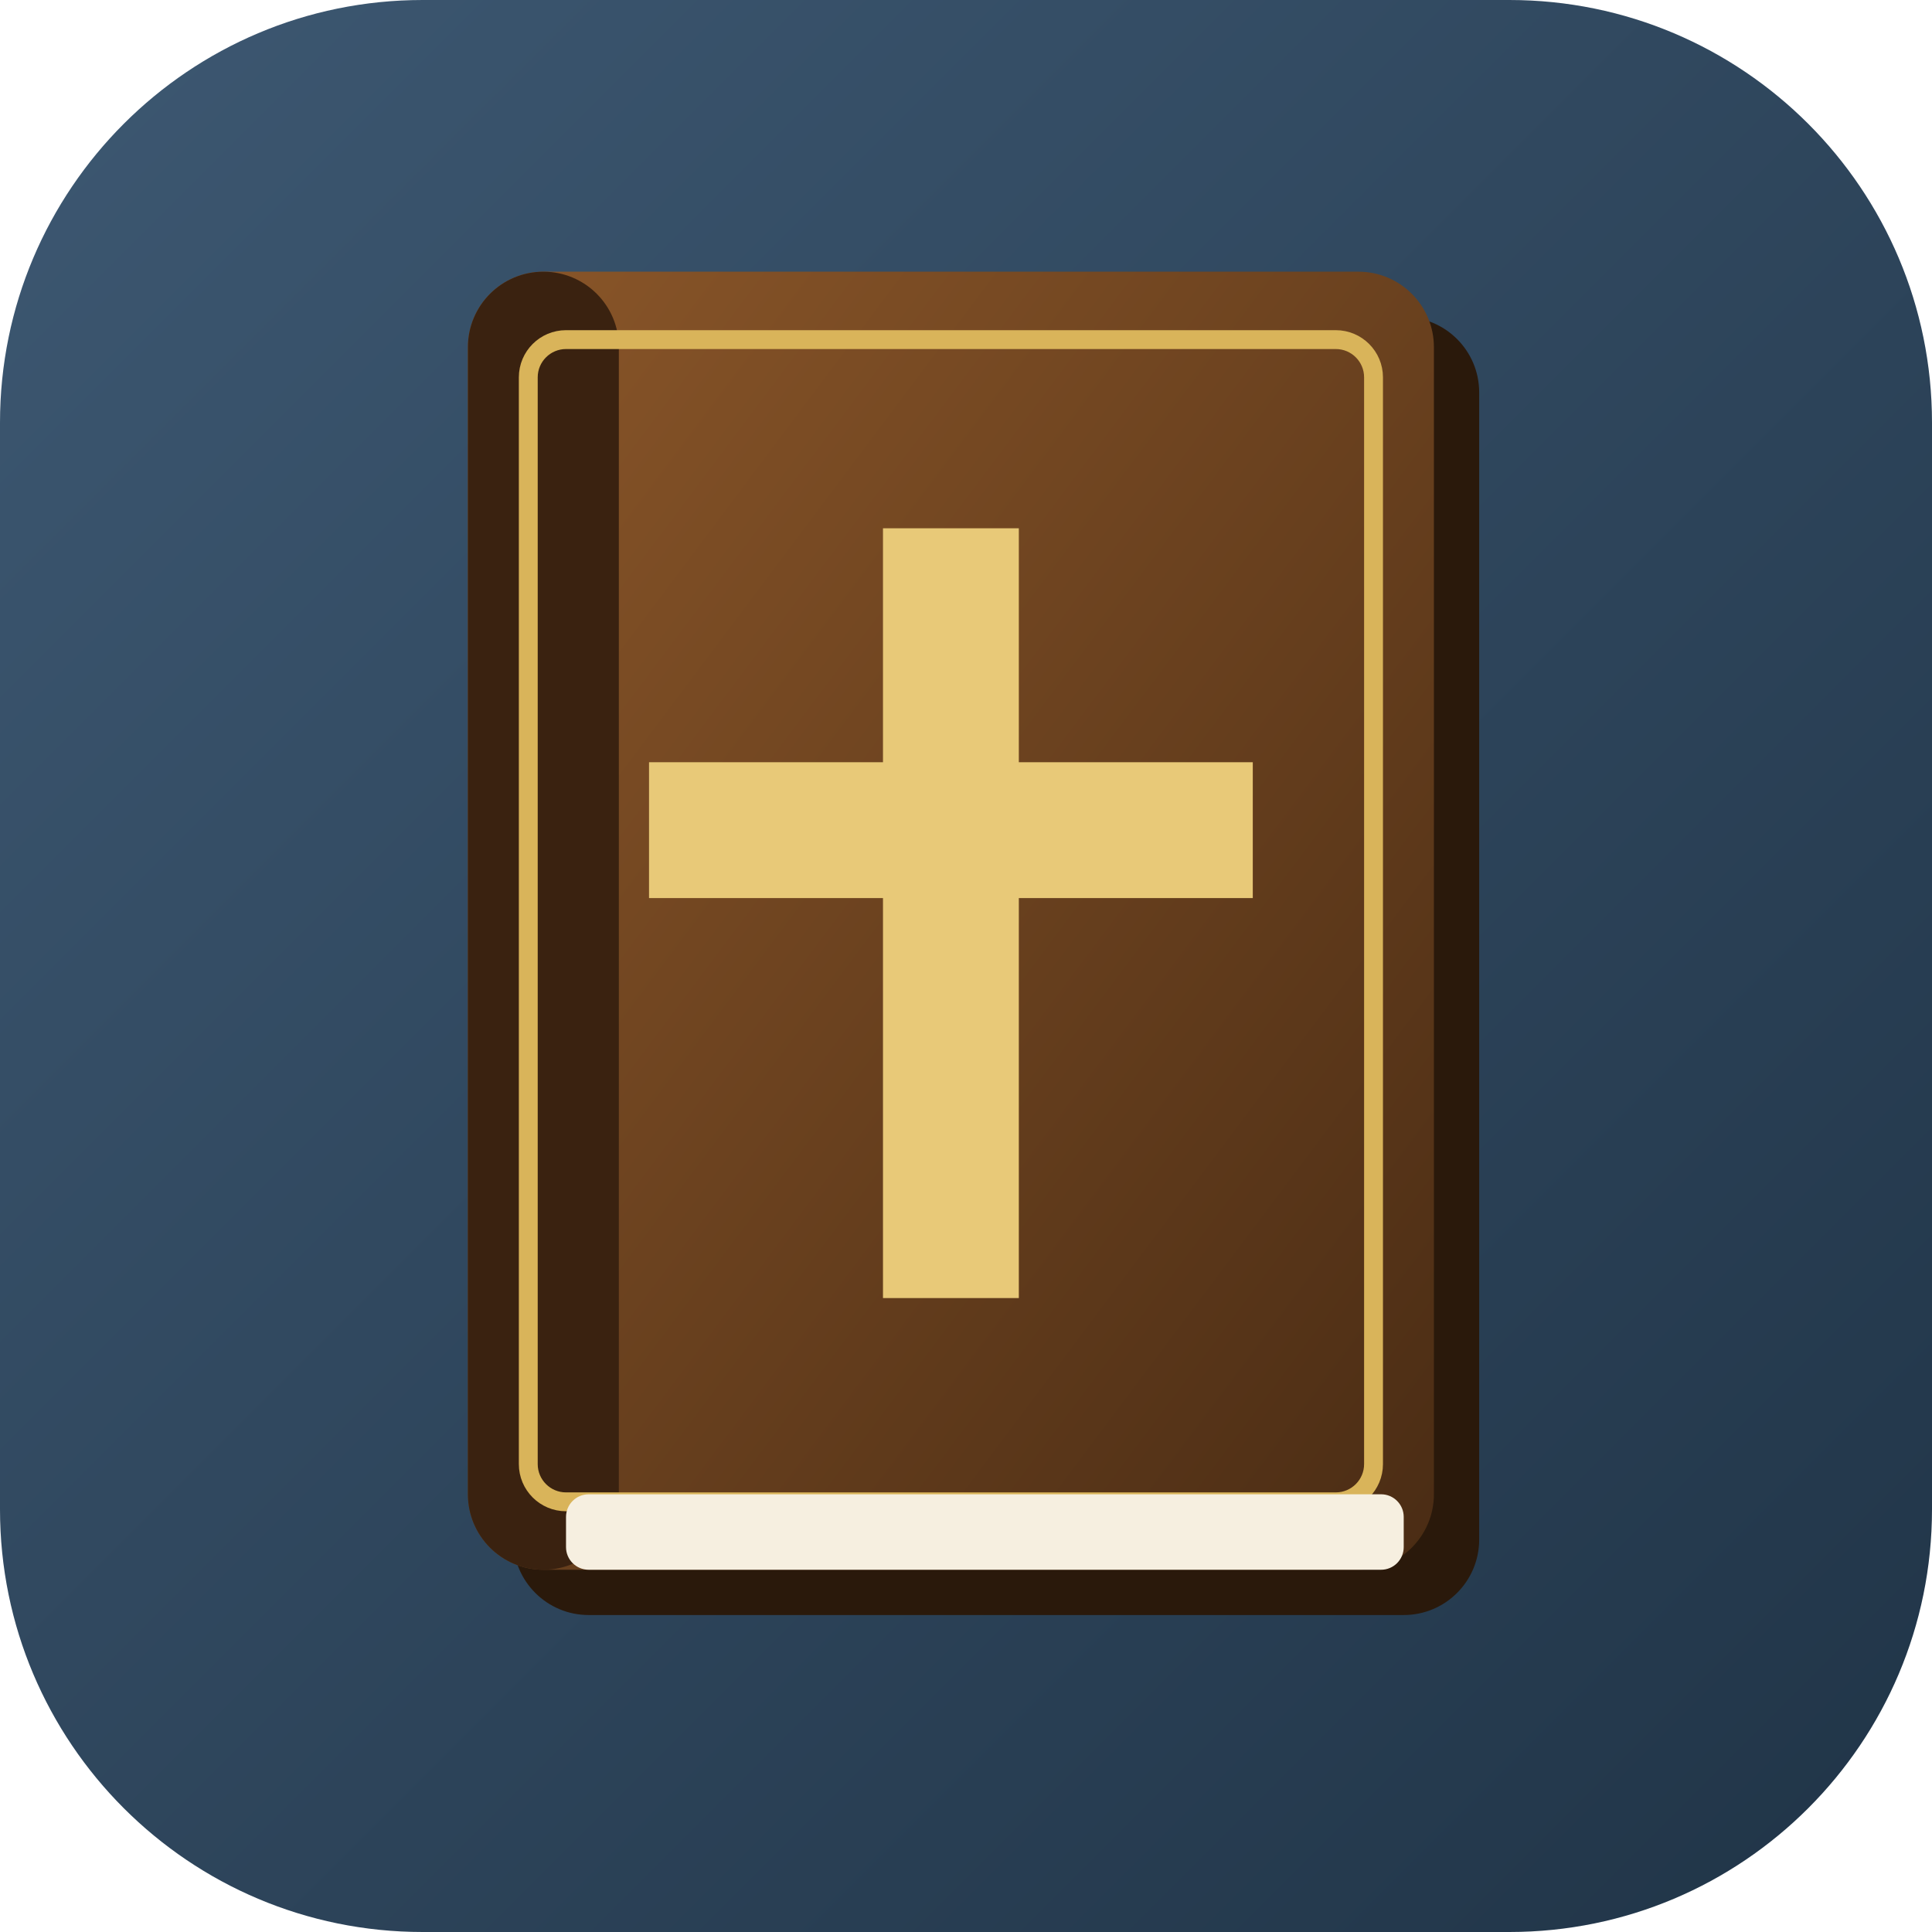
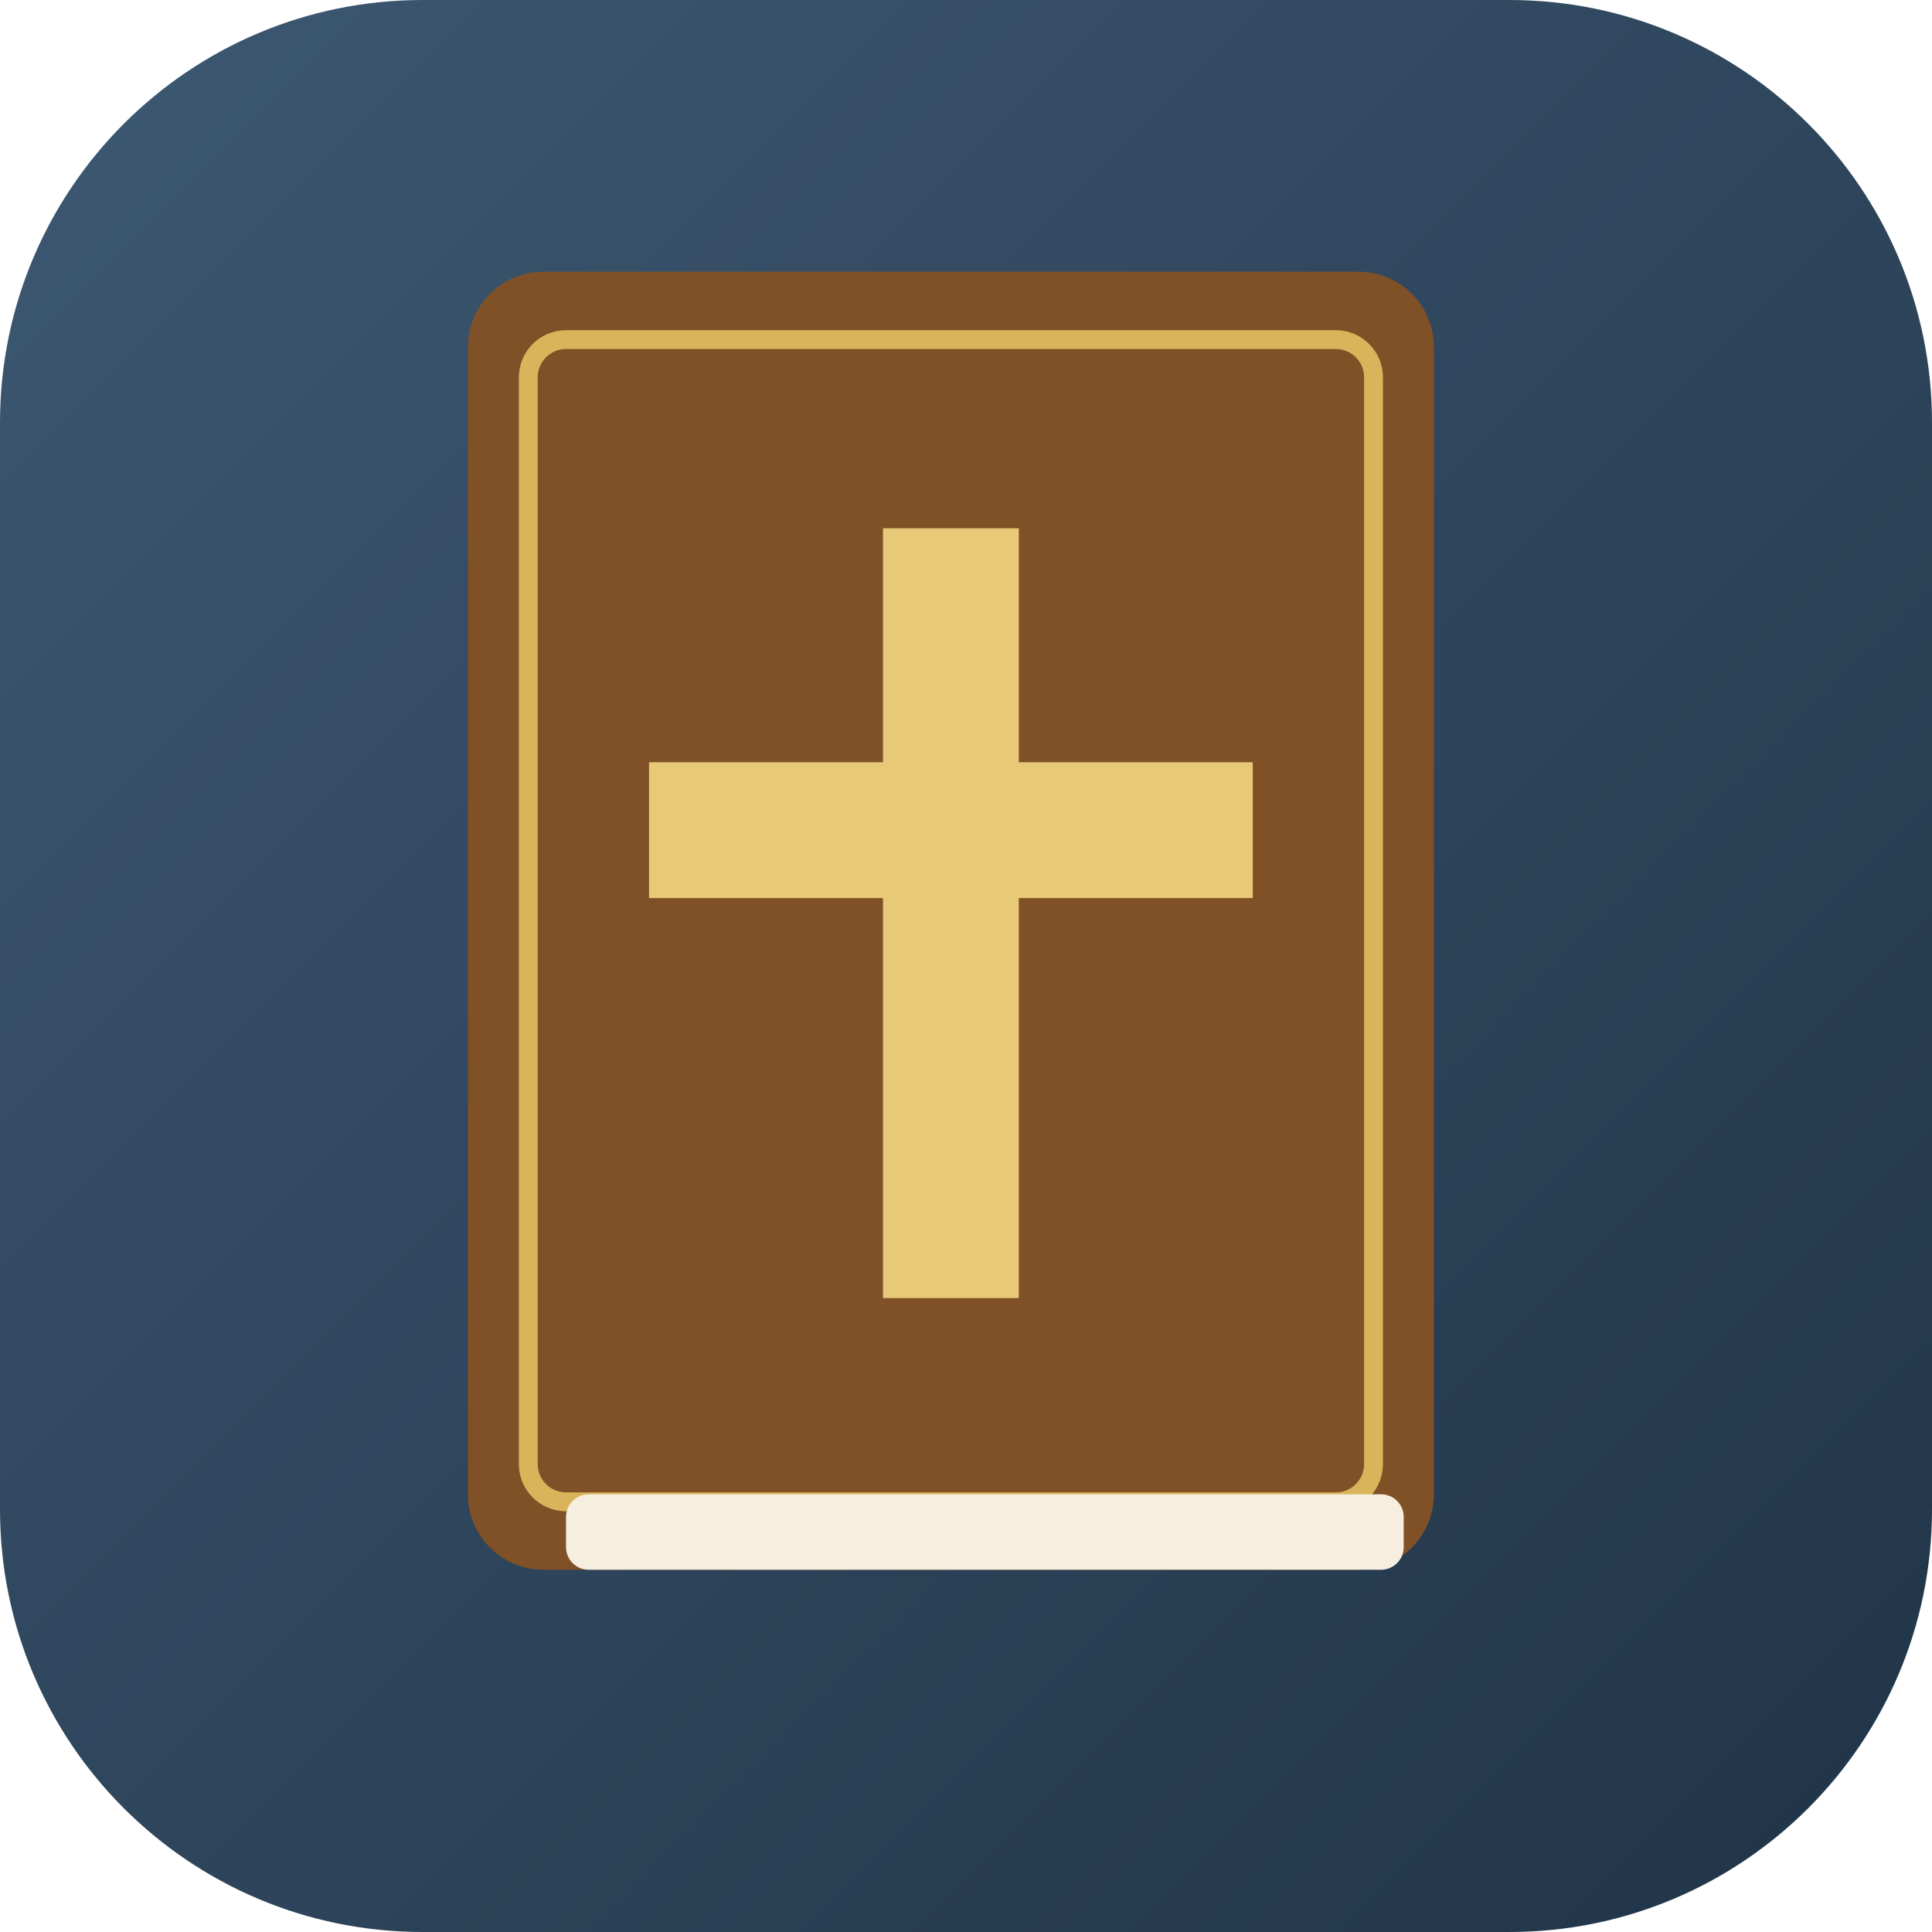
<svg xmlns="http://www.w3.org/2000/svg" viewBox="0 0 512 512">
  <defs>
    <linearGradient id="bg" x1="0" y1="0" x2="512" y2="512" gradientUnits="userSpaceOnUse">
      <stop stop-color="#3d5872" />
      <stop offset="1" stop-color="#203447" />
    </linearGradient>
-     <linearGradient id="cover" x1="0" y1="0" x2="1" y2="1">
-       <stop stop-color="#8a5629" />
-       <stop offset="1" stop-color="#4a2c14" />
-     </linearGradient>
  </defs>
  <rect width="512" height="512" rx="112" fill="url(#bg)" />
-   <rect x="136" y="84" width="256" height="344" rx="20" fill="#2a190b" />
-   <rect x="124" y="72" width="256" height="344" rx="20" fill="url(#cover)" />
-   <rect x="124" y="72" width="40" height="344" rx="20" fill="#3a2210" />
+   <rect x="124" y="72" width="256" height="344" rx="20" fill="#805027" />
  <rect x="140" y="90" width="224" height="308" rx="10" fill="none" stroke="#d9b45a" stroke-width="5" />
  <path d="M234 140h36v62h62v36h-62v106h-36V238h-62v-36h62z" fill="#e8c978" />
  <rect x="150" y="396" width="222" height="20" rx="6" fill="#f6efe0" />
</svg>
